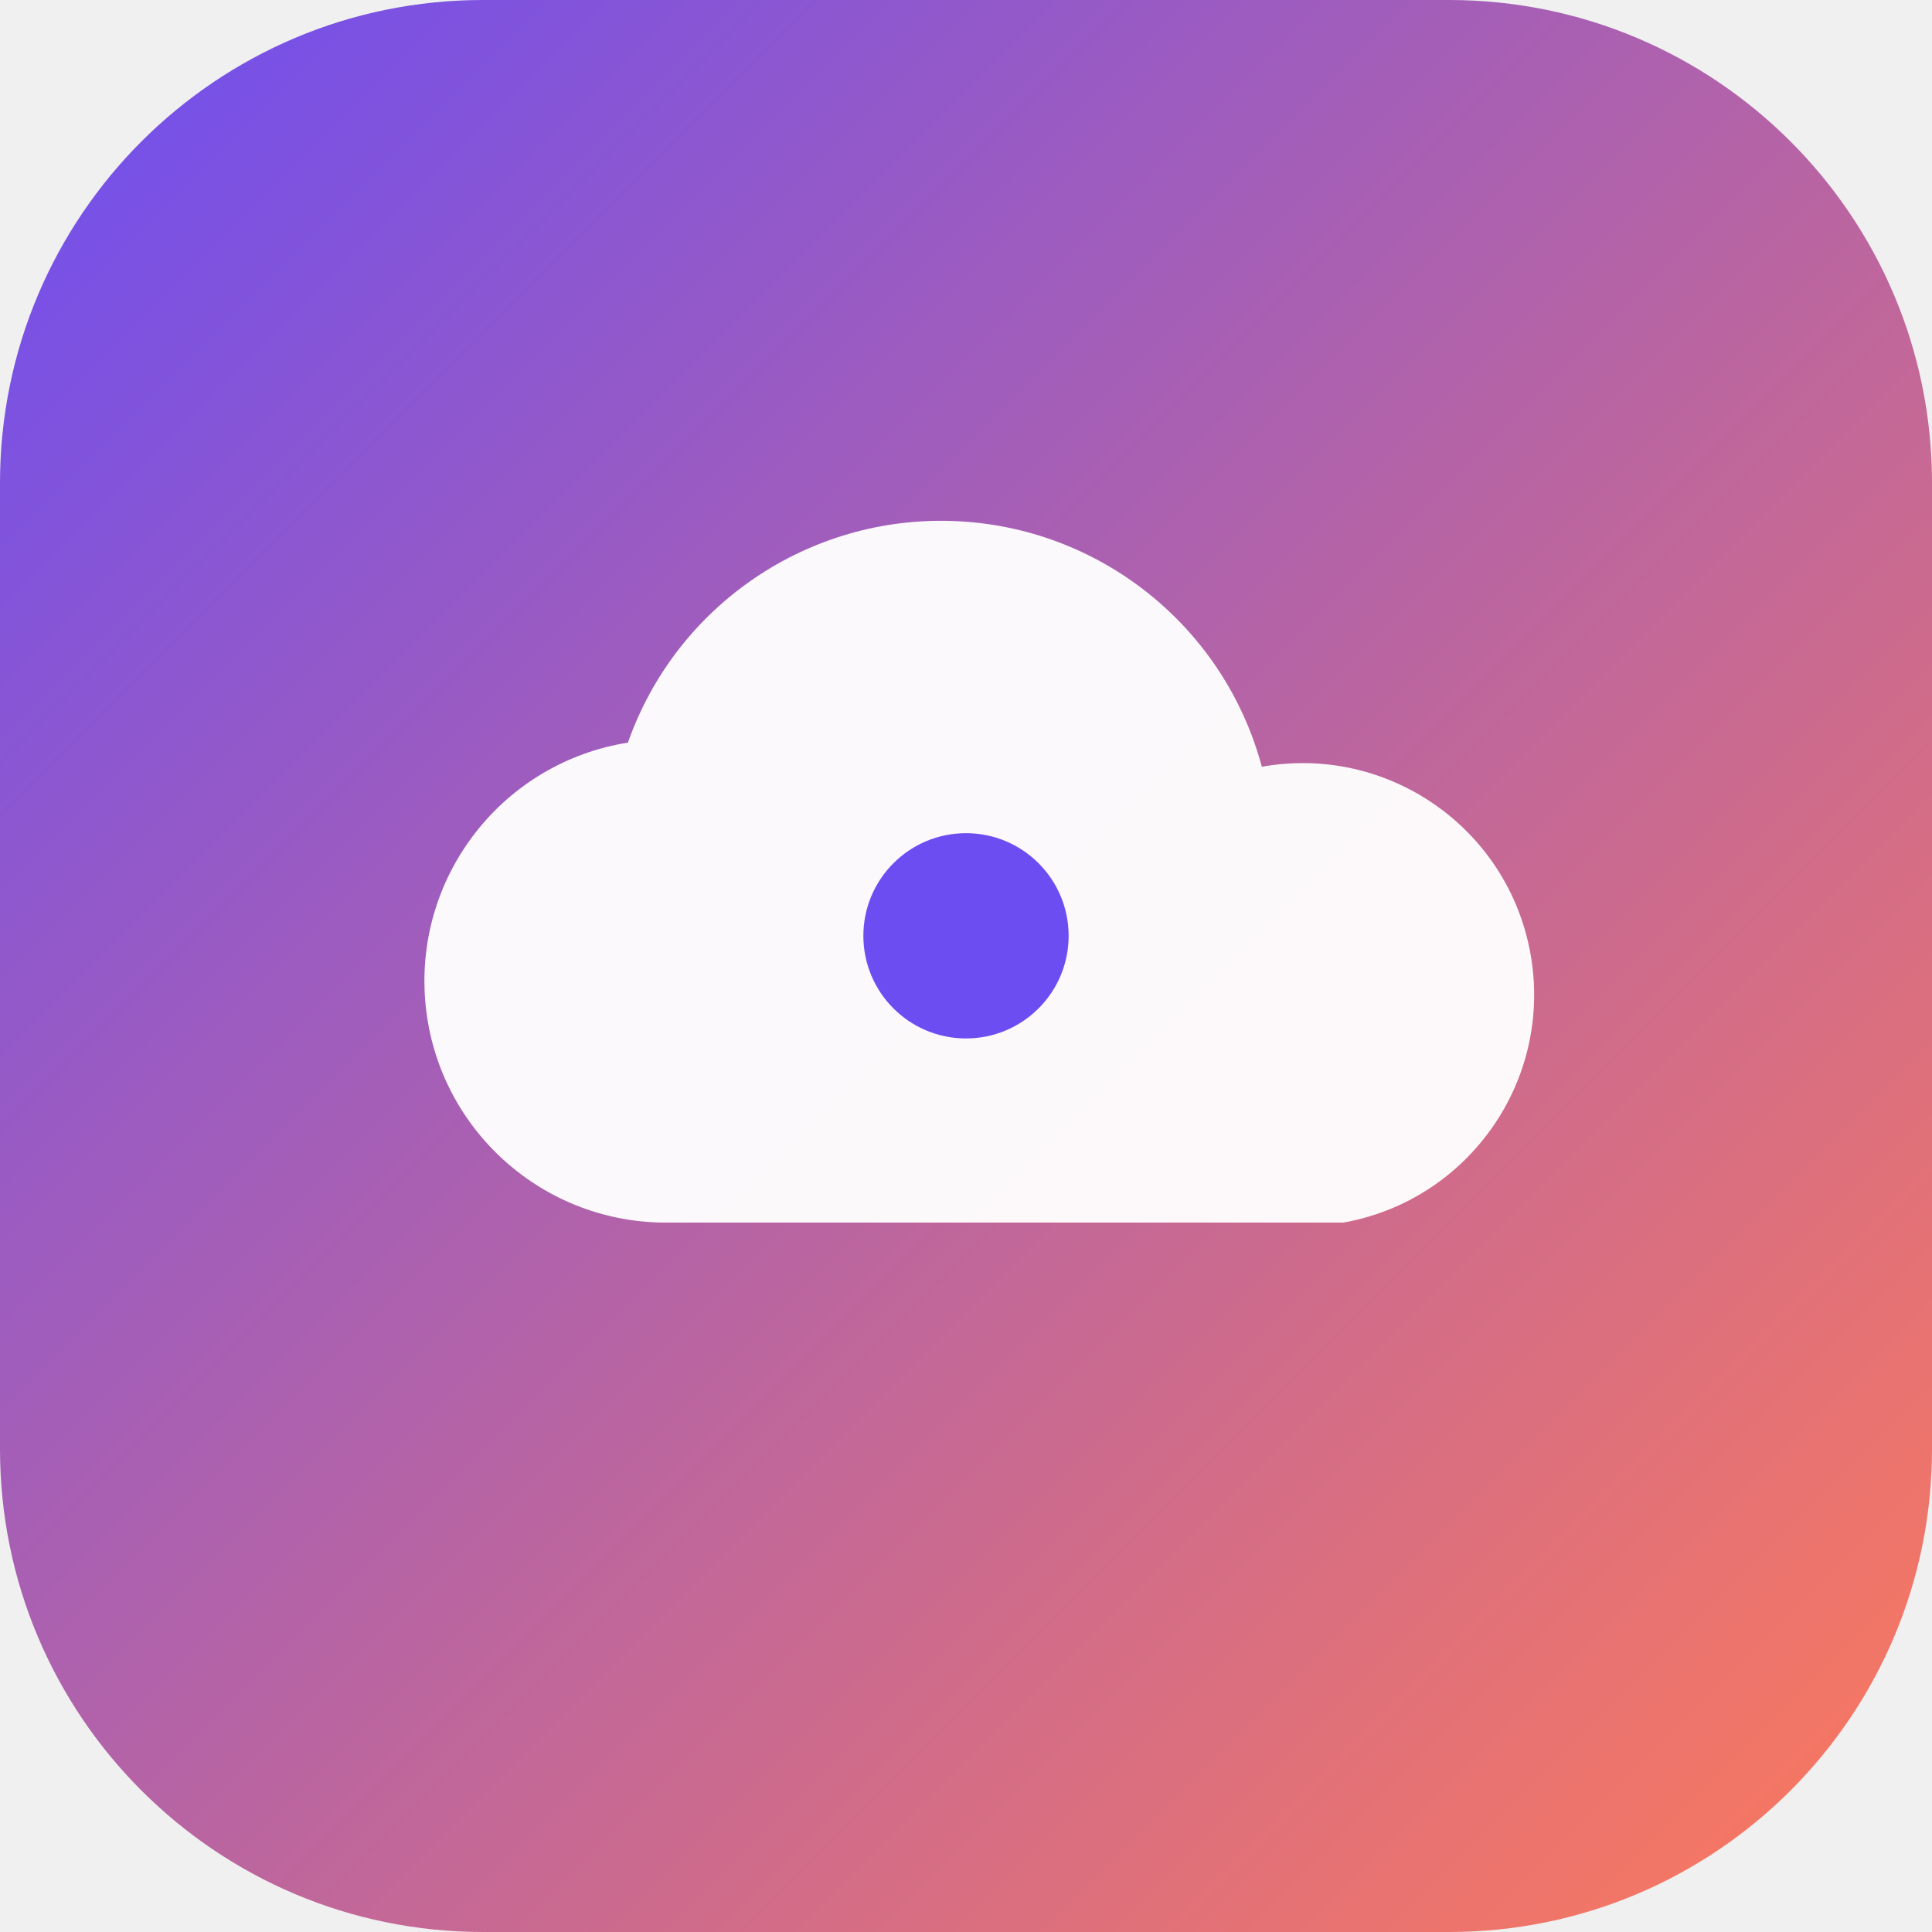
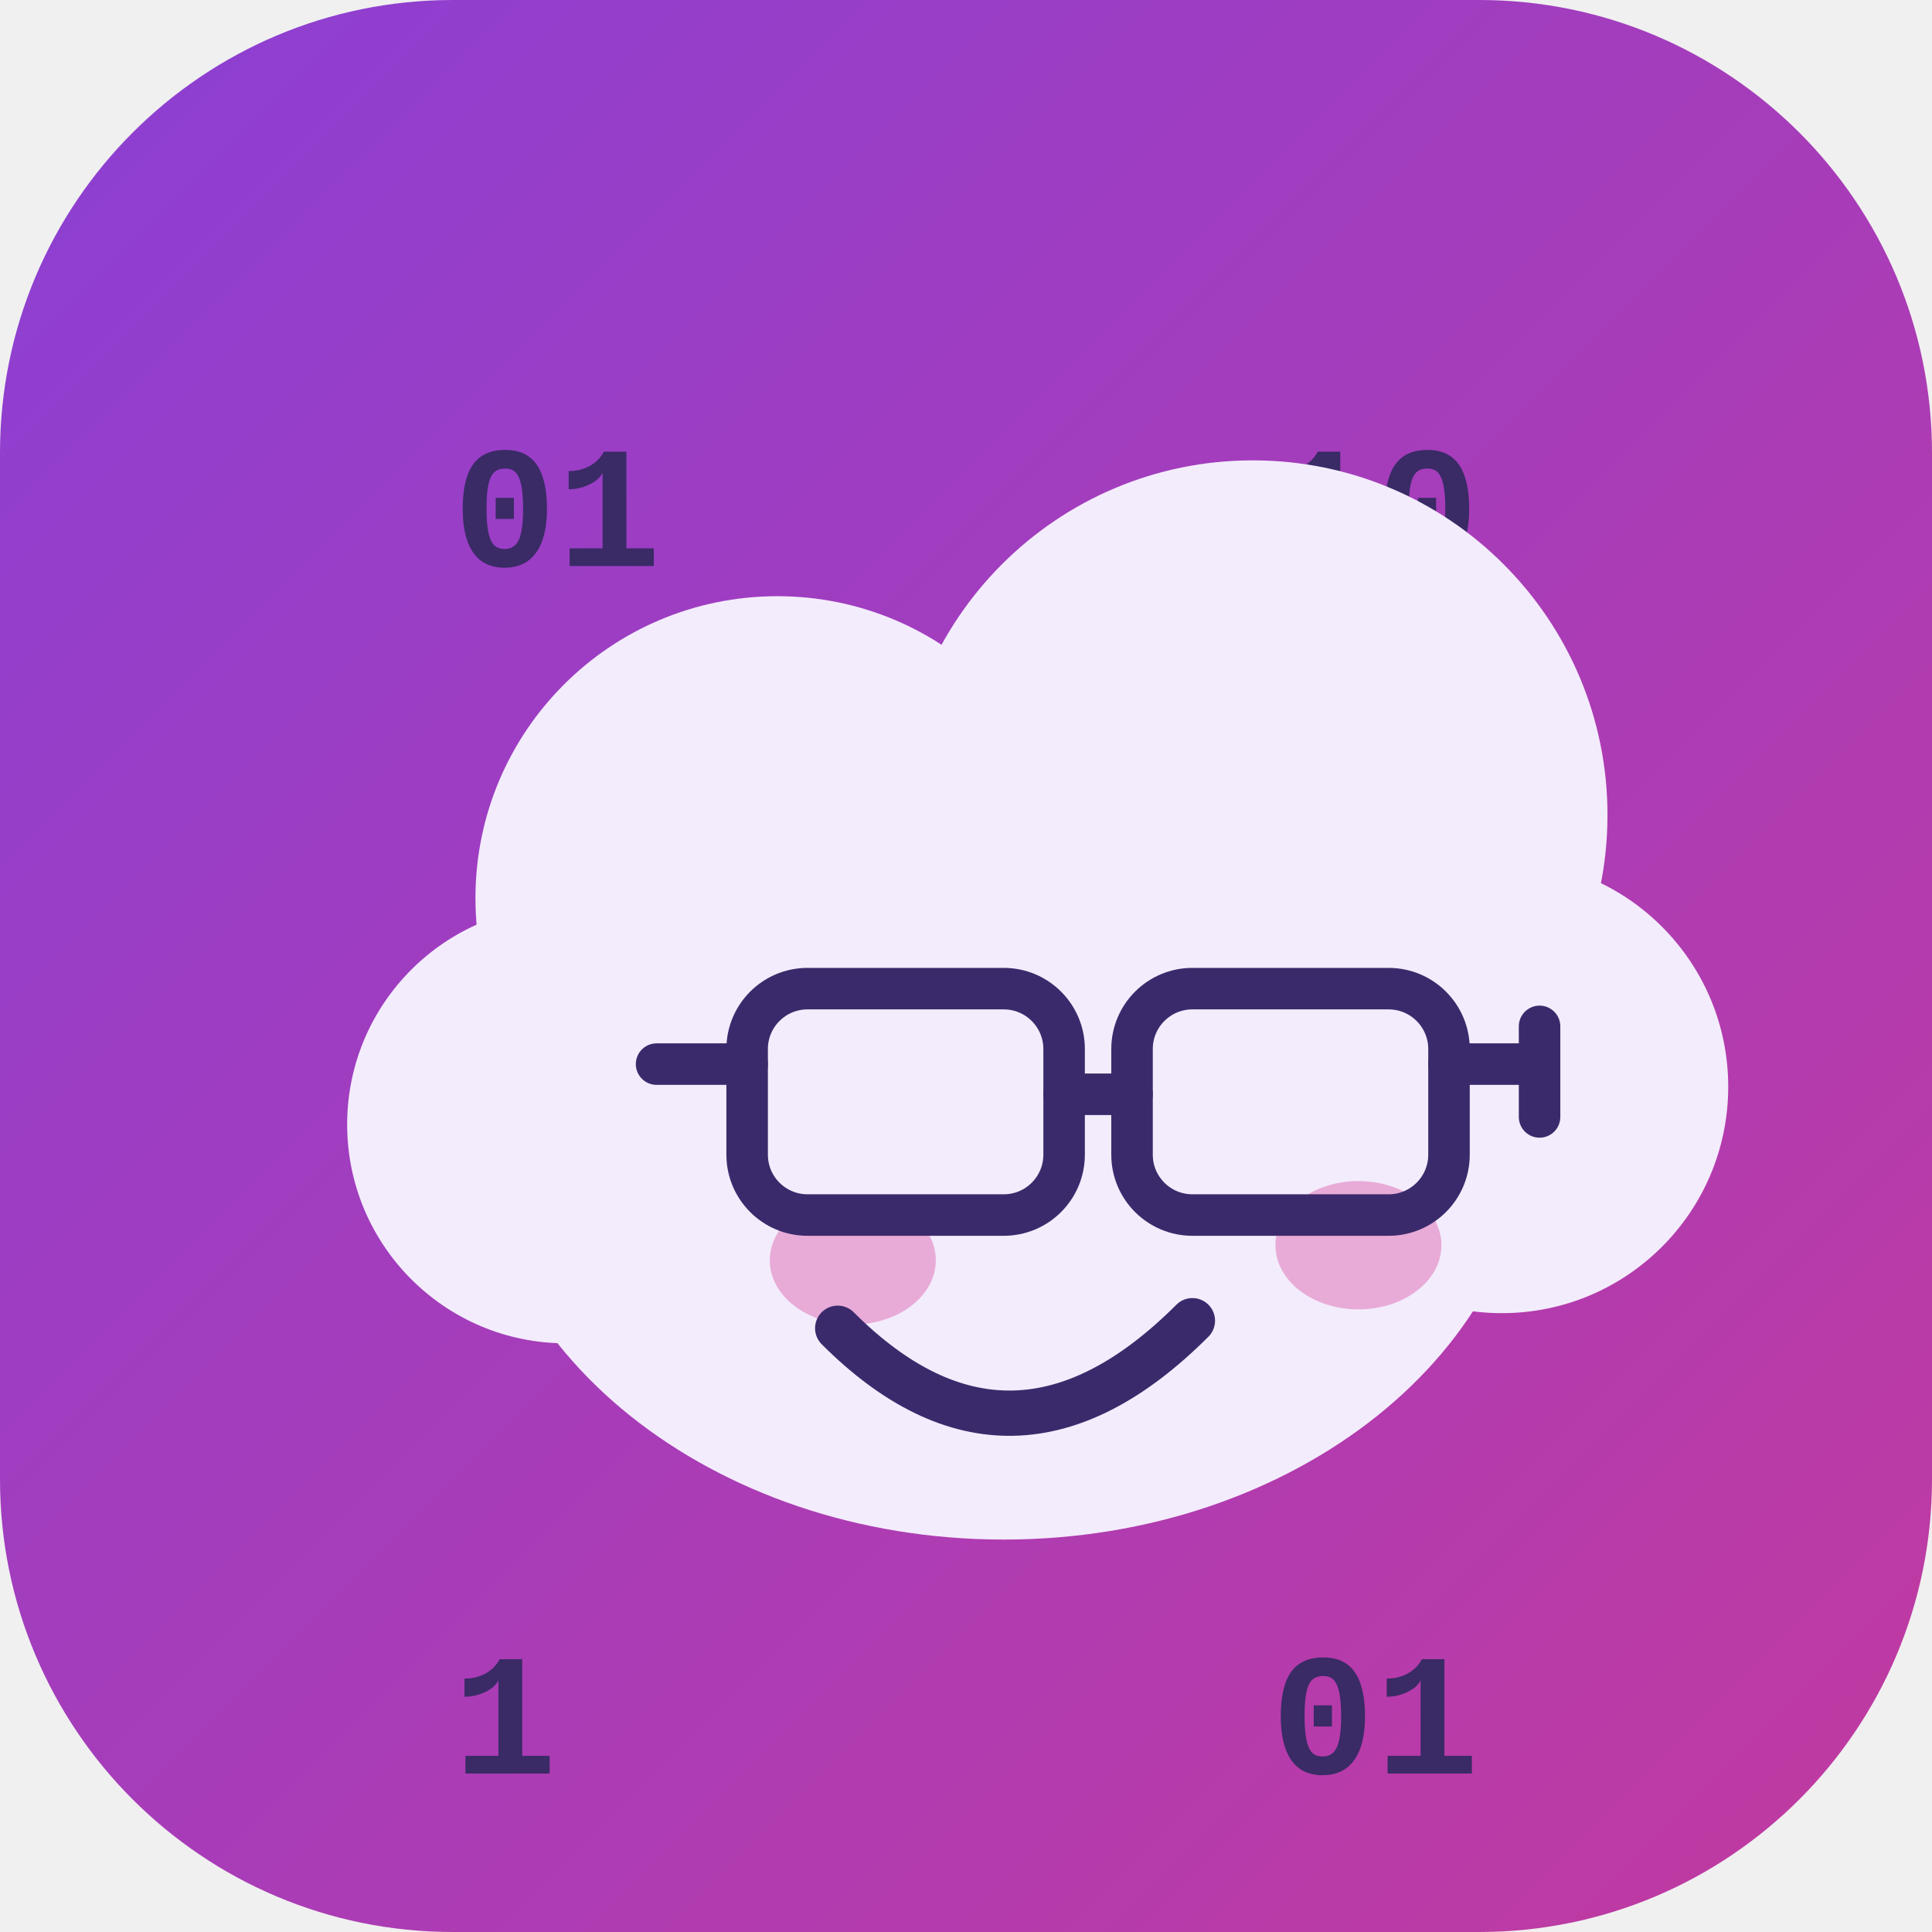
- <svg xmlns="http://www.w3.org/2000/svg" viewBox="0 0 64 64">
+ <svg xmlns="http://www.w3.org/2000/svg" viewBox="0 0 512 512" role="img" aria-label="Velvet Cloud mascot">
  <defs>
-     <linearGradient id="g" x1="0" y1="0" x2="1" y2="1">
-       <stop offset="0" stop-color="#6c4df2" />
-       <stop offset="1" stop-color="#ff7a59" />
+     <linearGradient id="vc-bg" x1="0" y1="0" x2="1" y2="1">
+       <stop offset="0" stop-color="#8b3fd4" />
+       <stop offset="1" stop-color="#c23a9f" />
    </linearGradient>
  </defs>
-   <rect width="64" height="64" rx="16" fill="url(#g)" />
-   <path fill="#fff" d="M44.5 40.5H22a8 8 0 0 1-1.2-15.9 11 11 0 0 1 21 .8 7.5 7.5 0 0 1 2.7 15.1Z" opacity=".96" />
-   <circle cx="32" cy="31" r="3.4" fill="#6c4df2" />
+   <rect width="512" height="512" rx="120" fill="url(#vc-bg)" />
+   <g fill="#3a2a66" font-family="'Courier New', monospace" font-weight="700" font-size="46">
+     <text x="120" y="150">01</text>
+     <text x="392" y="150" text-anchor="end">10</text>
+     <text x="120" y="470">1</text>
+     <text x="392" y="470" text-anchor="end">01</text>
+   </g>
+   <g fill="#f3ecfc">
+     <circle cx="206" cy="238" r="80" />
+     <circle cx="332" cy="216" r="94" />
+     <circle cx="398" cy="288" r="60" />
+     <circle cx="150" cy="298" r="58" />
+     <ellipse cx="266" cy="296" rx="140" ry="112" />
+   </g>
+   <g fill="#e7a4d4" opacity="0.9">
+     <ellipse cx="226" cy="334" rx="22" ry="17" />
+     <ellipse cx="360" cy="330" rx="22" ry="17" />
+   </g>
+   <g fill="none" stroke="#3b2a6b" stroke-width="11" stroke-linecap="round" stroke-linejoin="round">
+     <rect x="198" y="262" width="84" height="60" rx="16" />
+     <rect x="300" y="262" width="84" height="60" rx="16" />
+     <path d="M282 290 H300" />
+     <path d="M198 282 H174" />
+     <path d="M384 282 H408" />
+     <path d="M408 272 V296" />
+     <path d="M222 352 Q268 398 316 350" stroke-width="12" />
+   </g>
</svg>
